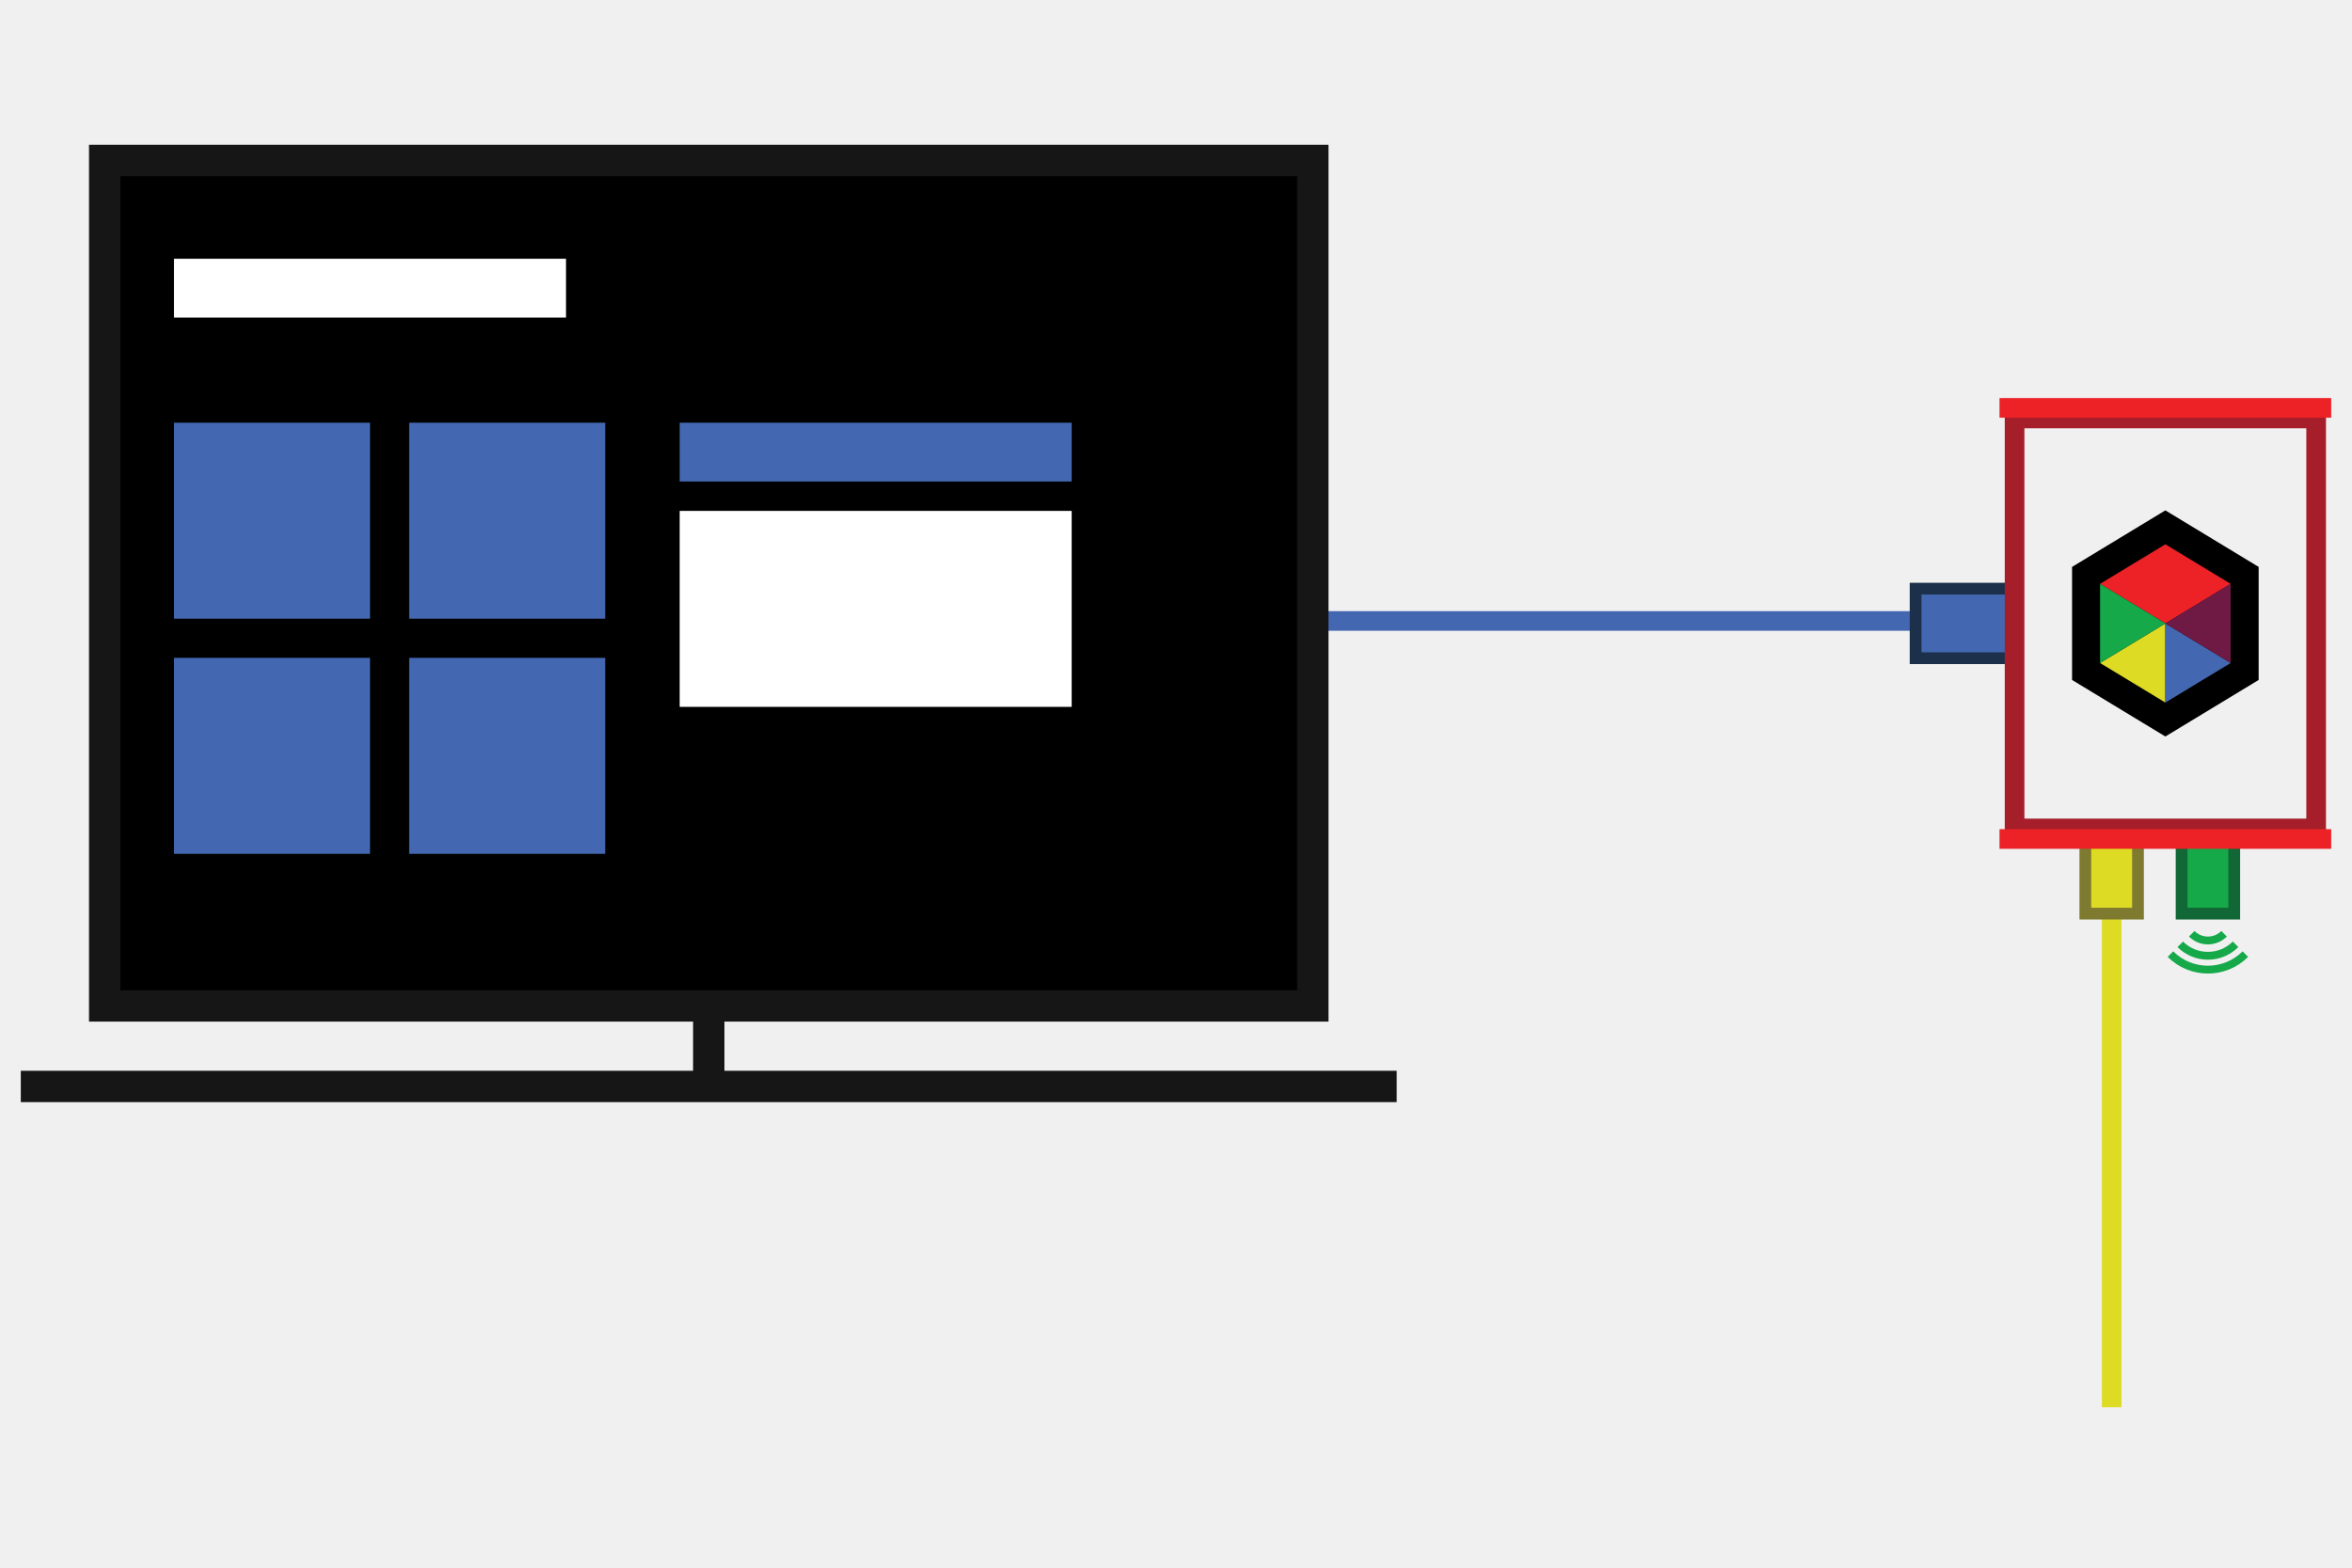
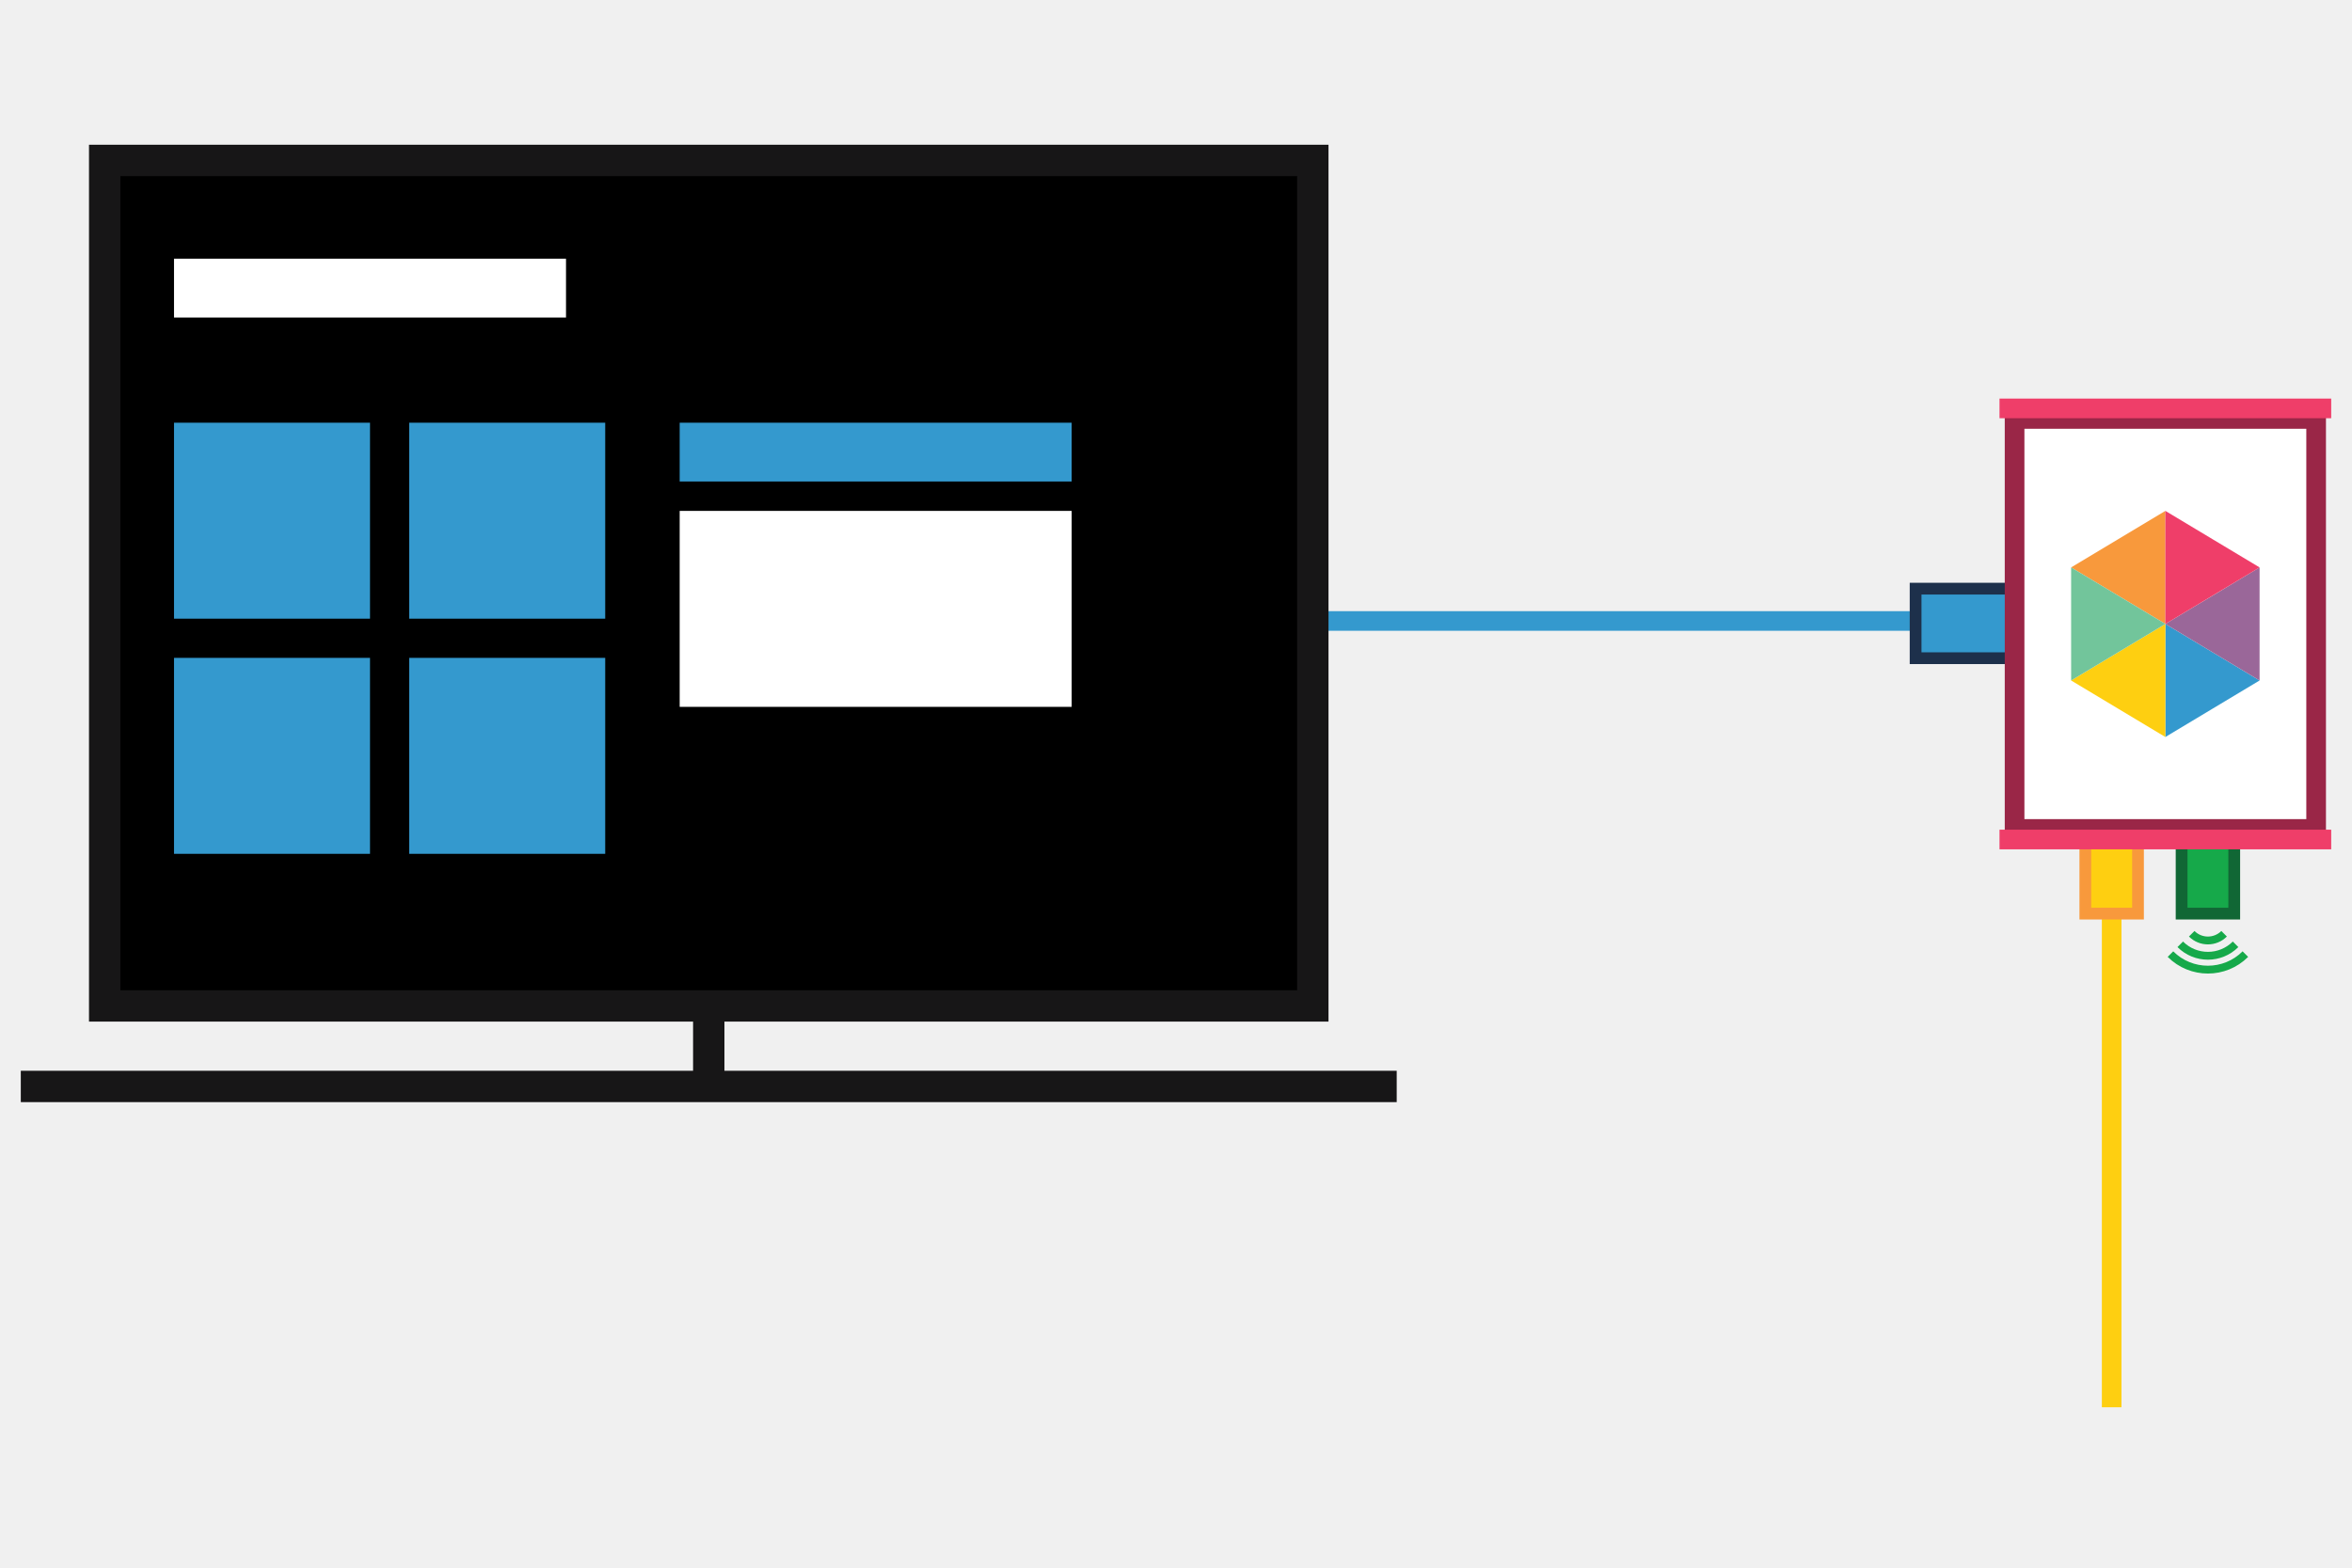
<svg xmlns="http://www.w3.org/2000/svg" version="1.1" id="Layer_1" x="0px" y="0px" width="600px" height="400px" viewBox="0 0 600 400" enable-background="new 0 0 600 400" xml:space="preserve">
+   <line fill="none" stroke="#FECF11" stroke-width="5" stroke-miterlimit="10" x1="538.691" y1="359.07" x2="538.691" y2="233.885" />
  <g>
-     <line fill="none" stroke="#DEDB24" stroke-width="5" stroke-miterlimit="10" x1="538.691" y1="359.07" x2="538.691" y2="233.885" />
+     <line fill="none" stroke="#3499CE" stroke-width="5" stroke-miterlimit="10" x1="334.902" y1="158.442" x2="488.674" y2="158.442" />
+     <rect x="488.674" y="150.198" fill="#3499CE" stroke="#1D304B" stroke-width="3" stroke-miterlimit="10" width="25.351" height="17.744" />
+   </g>
+   <rect x="531.976" y="213.93" fill="#FECF11" stroke="#F8993C" stroke-width="3" stroke-miterlimit="10" width="13.431" height="19.182" />
+   <rect x="556.531" y="213.93" fill="#16A94A" stroke="#116735" stroke-width="3" stroke-miterlimit="10" width="13.428" height="19.182" />
+   <g>
    <g>
-       <line fill="none" stroke="#4368B1" stroke-width="5" stroke-miterlimit="10" x1="334.902" y1="158.442" x2="488.674" y2="158.442" />
-       <rect x="488.674" y="150.198" fill="#4368B1" stroke="#1D304B" stroke-width="3" stroke-miterlimit="10" width="25.35" height="17.744" />
+       <path fill="none" stroke="#16A94A" stroke-width="2" stroke-miterlimit="10" d="M572.799,243.443    c-5.281,5.281-13.831,5.281-19.111,0" />
+       <path fill="none" stroke="#16A94A" stroke-width="2" stroke-miterlimit="10" d="M570.3,240.943    c-3.899,3.899-10.214,3.899-14.114,0" />
+       <path fill="none" stroke="#16A94A" stroke-width="2" stroke-miterlimit="10" d="M567.374,238.252    c-2.282,2.283-5.979,2.283-8.263,0" />
    </g>
-     <rect x="531.976" y="213.93" fill="#DEDB24" stroke="#7E7B31" stroke-width="3" stroke-miterlimit="10" width="13.43" height="19.182" />
-     <rect x="556.531" y="213.93" fill="#16A94A" stroke="#116735" stroke-width="3" stroke-miterlimit="10" width="13.428" height="19.182" />
+   </g>
+   <g>
+     <rect x="26.706" y="40.929" stroke="#171617" stroke-width="8" stroke-miterlimit="10" width="308.195" height="215.735" />
+     <line fill="none" stroke="#171617" stroke-width="8" stroke-miterlimit="10" x1="5.305" y1="277.211" x2="356.303" y2="277.211" />
+     <line fill="none" stroke="#171617" stroke-width="8" stroke-miterlimit="10" x1="180.805" y1="256.666" x2="180.805" y2="277.211" />
+   </g>
+   <rect x="44.391" y="107.856" fill="#3499CE" width="50" height="50" />
+   <g>
    <g>
-       <rect x="513.924" y="106.762" fill="none" stroke="#A51E29" stroke-width="5.013" stroke-miterlimit="10" width="76.928" height="104.615" />
-       <line fill="none" stroke="#EC2227" stroke-width="5.013" stroke-miterlimit="10" x1="510.079" y1="104.07" x2="594.696" y2="104.07" />
-       <line fill="none" stroke="#EC2227" stroke-width="5.013" stroke-miterlimit="10" x1="510.079" y1="214.07" x2="594.696" y2="214.07" />
-       <g>
-         <path fill="none" d="M577.023,166.184" />
-       </g>
-       <g>
-         <path fill="none" d="M528.952,137.341" />
-       </g>
-       <g>
-         <path fill="none" d="M528.952,166.184" />
-       </g>
-       <g>
-         <path fill="none" d="M577.023,137.341" />
-       </g>
-       <polygon points="576.185,173.494 552.387,187.917 528.588,173.494 528.588,144.646 552.387,130.223 576.185,144.646   " />
-       <g>
-         <polygon fill="#EC2227" points="552.387,159.07 535.73,148.973 552.387,138.877 569.045,148.973    " />
-         <polygon fill="#DEDB24" points="552.387,159.07 552.387,169.165 552.387,179.262 544.058,174.213 535.73,169.165      544.058,164.118    " />
-         <polygon fill="#4368B1" points="552.388,159.07 552.388,169.165 552.387,179.262 560.715,174.213 569.045,169.165      560.715,164.118    " />
-         <polygon fill="#16A94A" points="535.73,148.973 544.058,154.022 552.387,159.07 544.058,164.118 535.73,169.165 535.73,159.07         " />
-         <polygon fill="#6E1A45" points="569.045,148.961 560.715,154.011 552.387,159.057 560.715,164.105 569.045,169.153      569.045,159.057    " />
-       </g>
+       <rect x="513.924" y="106.893" fill="#FFFFFF" stroke="#9A2647" stroke-width="5.013" stroke-miterlimit="10" width="76.926" height="104.615" />
+       <line fill="none" stroke="#EF3E69" stroke-width="5.013" stroke-miterlimit="10" x1="510.078" y1="104.202" x2="594.693" y2="104.202" />
+       <line fill="none" stroke="#EF3E69" stroke-width="5.013" stroke-miterlimit="10" x1="510.078" y1="214.201" x2="594.693" y2="214.201" />
    </g>
    <g>
-       <g>
-         <path fill="none" stroke="#16A94A" stroke-width="2" stroke-miterlimit="10" d="M572.799,243.443     c-5.281,5.281-13.831,5.281-19.112,0" />
-         <path fill="none" stroke="#16A94A" stroke-width="2" stroke-miterlimit="10" d="M570.3,240.943c-3.9,3.9-10.214,3.9-14.114,0" />
-         <path fill="none" stroke="#16A94A" stroke-width="2" stroke-miterlimit="10" d="M567.374,238.252     c-2.282,2.283-5.979,2.283-8.263,0" />
-       </g>
+       <polygon fill="#3499CE" points="552.387,159.202 564.408,166.415 576.424,173.625 564.404,180.836 552.387,188.049     552.387,173.625   " />
+       <polygon fill="#9A6799" points="576.424,144.78 564.418,151.991 552.387,159.202 564.404,166.415 576.424,173.625     576.424,159.202   " />
+       <polygon fill="#F8993C" points="552.389,130.356 540.367,137.567 528.346,144.78 540.367,151.991 552.389,159.202 552.389,144.78       " />
+       <polygon fill="#EF3E69" points="552.387,130.356 564.404,137.567 576.424,144.78 564.404,151.991 552.387,159.202 552.387,144.78       " />
+       <polygon fill="#FECF11" points="552.389,159.202 540.367,166.415 528.346,173.625 540.367,180.836 552.389,188.049     552.389,173.625   " />
+       <polygon fill="#72C59B" points="528.349,144.78 540.367,151.991 552.387,159.202 540.367,166.415 528.349,173.625     528.349,159.202   " />
    </g>
-     <g>
-       <rect x="26.706" y="40.929" stroke="#171617" stroke-width="8" stroke-miterlimit="10" width="308.195" height="215.735" />
-       <line fill="none" stroke="#171617" stroke-width="8" stroke-miterlimit="10" x1="5.305" y1="277.211" x2="356.303" y2="277.211" />
-       <line fill="none" stroke="#171617" stroke-width="8" stroke-miterlimit="10" x1="180.805" y1="256.666" x2="180.805" y2="277.211" />
-     </g>
-     <rect x="44.391" y="107.856" fill="#4368B1" width="50" height="50" />
-     <rect x="104.391" y="107.856" fill="#4368B1" width="50" height="50" />
-     <rect x="104.391" y="167.856" fill="#4368B1" width="50" height="50" />
-     <rect x="44.391" y="167.856" fill="#4368B1" width="50" height="50" />
-     <rect x="45.391" y="61.013" fill="none" width="95" height="19.688" />
-     <rect x="173.388" y="107.856" fill="#4368B1" width="100" height="15" />
-     <rect x="173.388" y="130.356" fill="#FFFFFF" width="100" height="50" />
-     <rect x="44.391" y="66.02" fill="#FFFFFF" width="100" height="15" />
  </g>
+   <rect x="104.391" y="107.856" fill="#3499CE" width="50" height="50" />
+   <rect x="104.391" y="167.856" fill="#3499CE" width="50" height="50" />
+   <rect x="44.391" y="167.856" fill="#3499CE" width="50" height="50" />
+   <rect x="45.391" y="61.013" fill="none" width="95" height="19.688" />
+   <rect x="173.388" y="107.856" fill="#3499CE" width="100" height="15" />
+   <rect x="173.388" y="130.356" fill="#FFFFFF" width="100" height="50" />
+   <rect x="44.391" y="66.02" fill="#FFFFFF" width="100" height="15" />
</svg>
